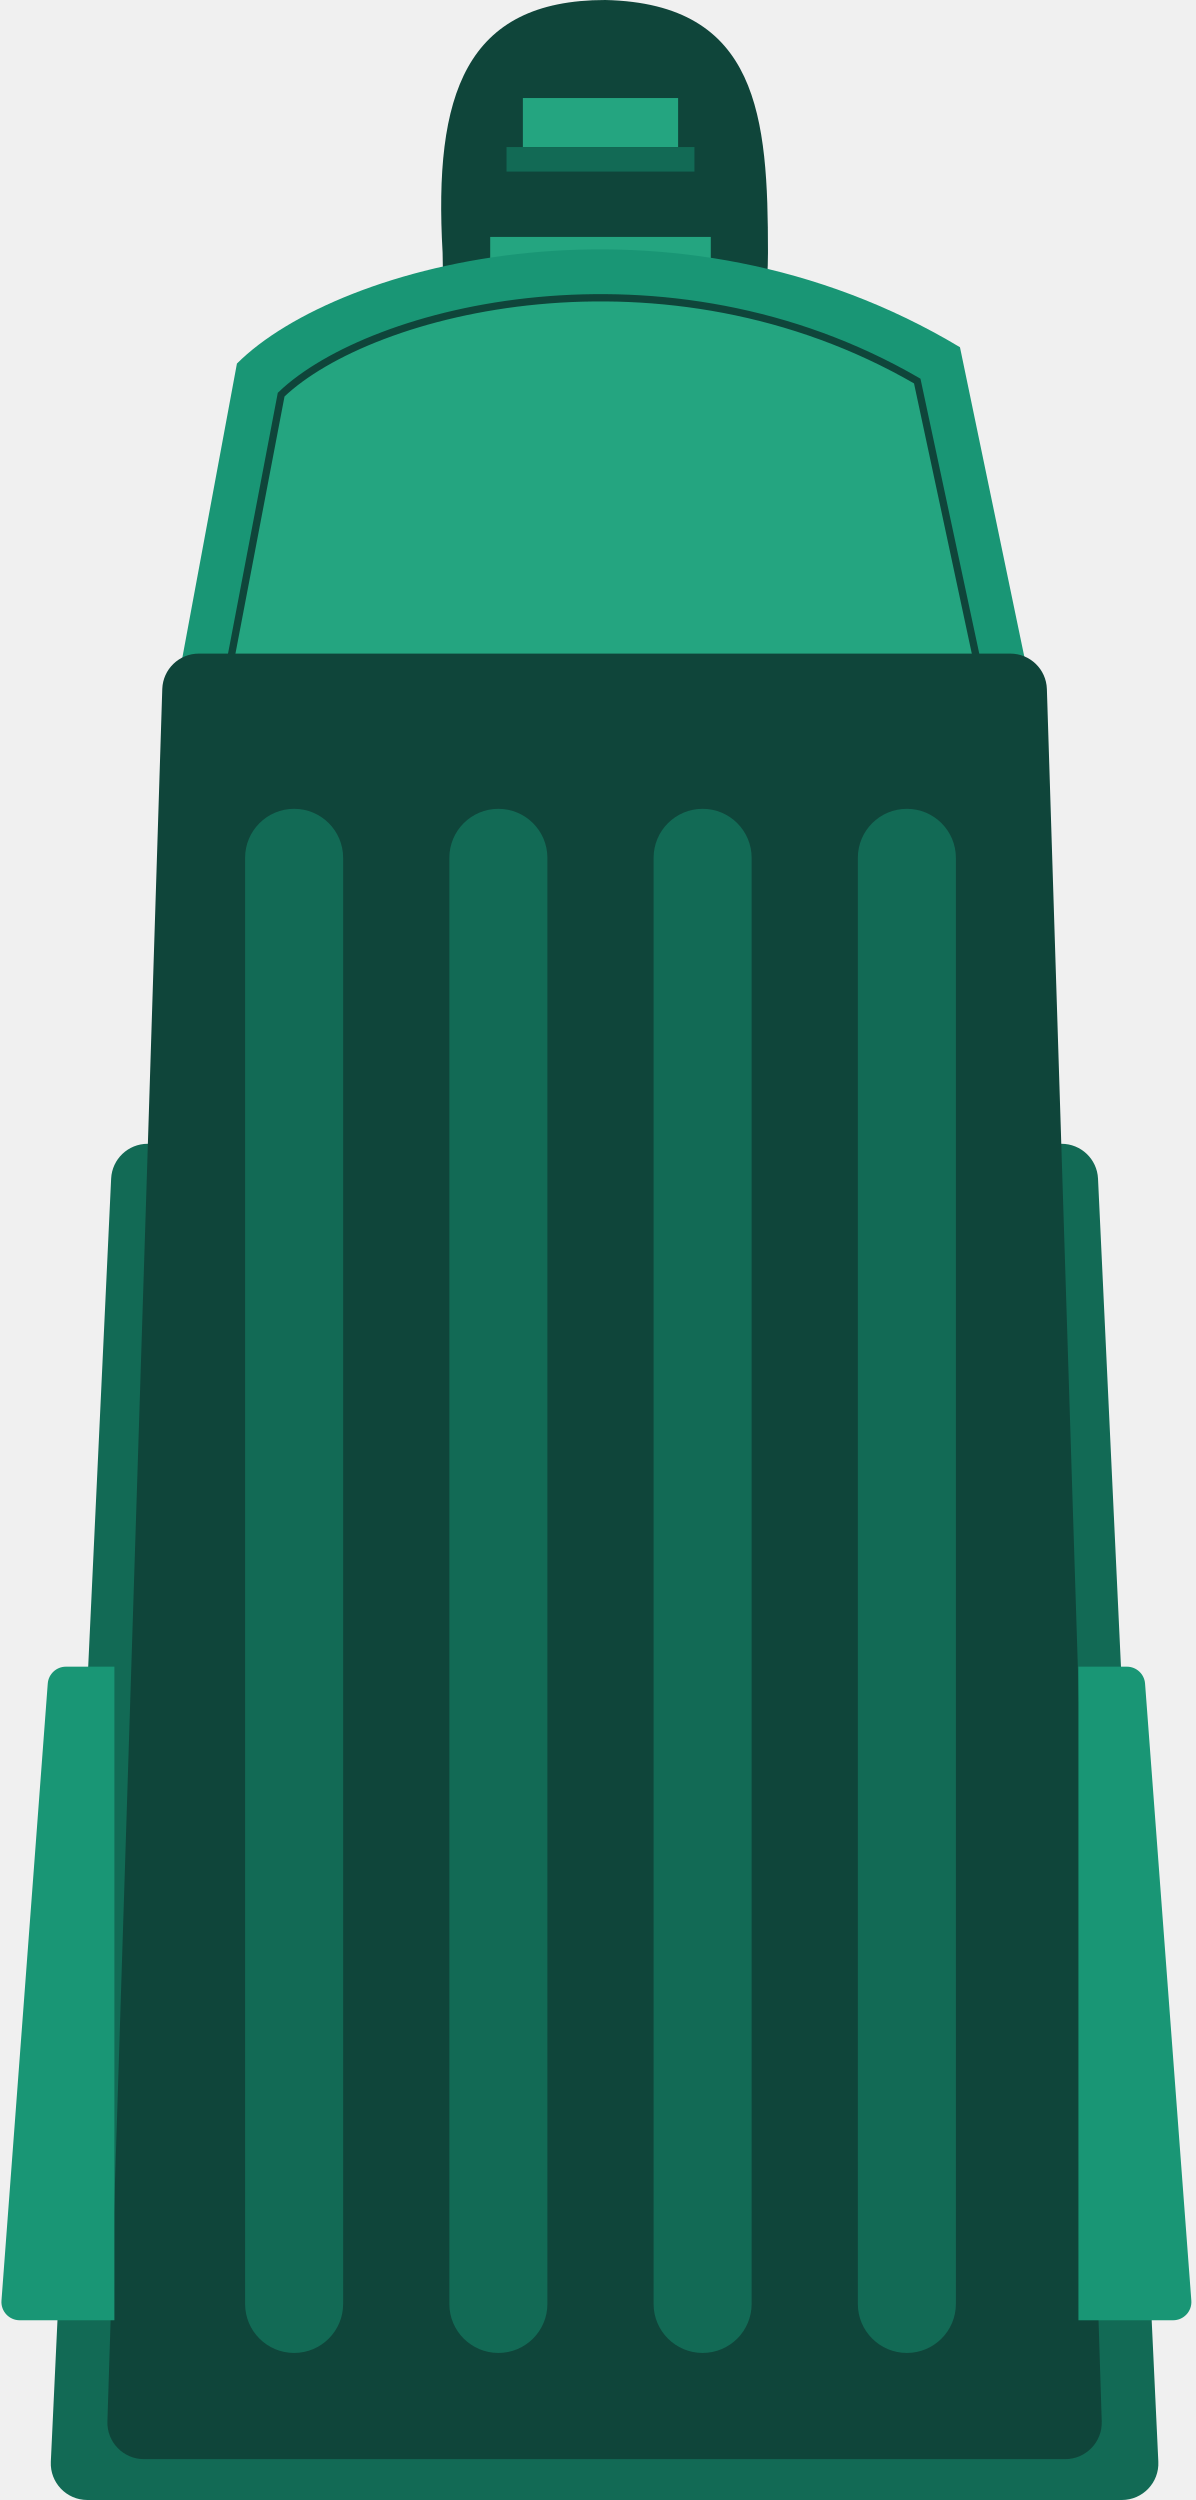
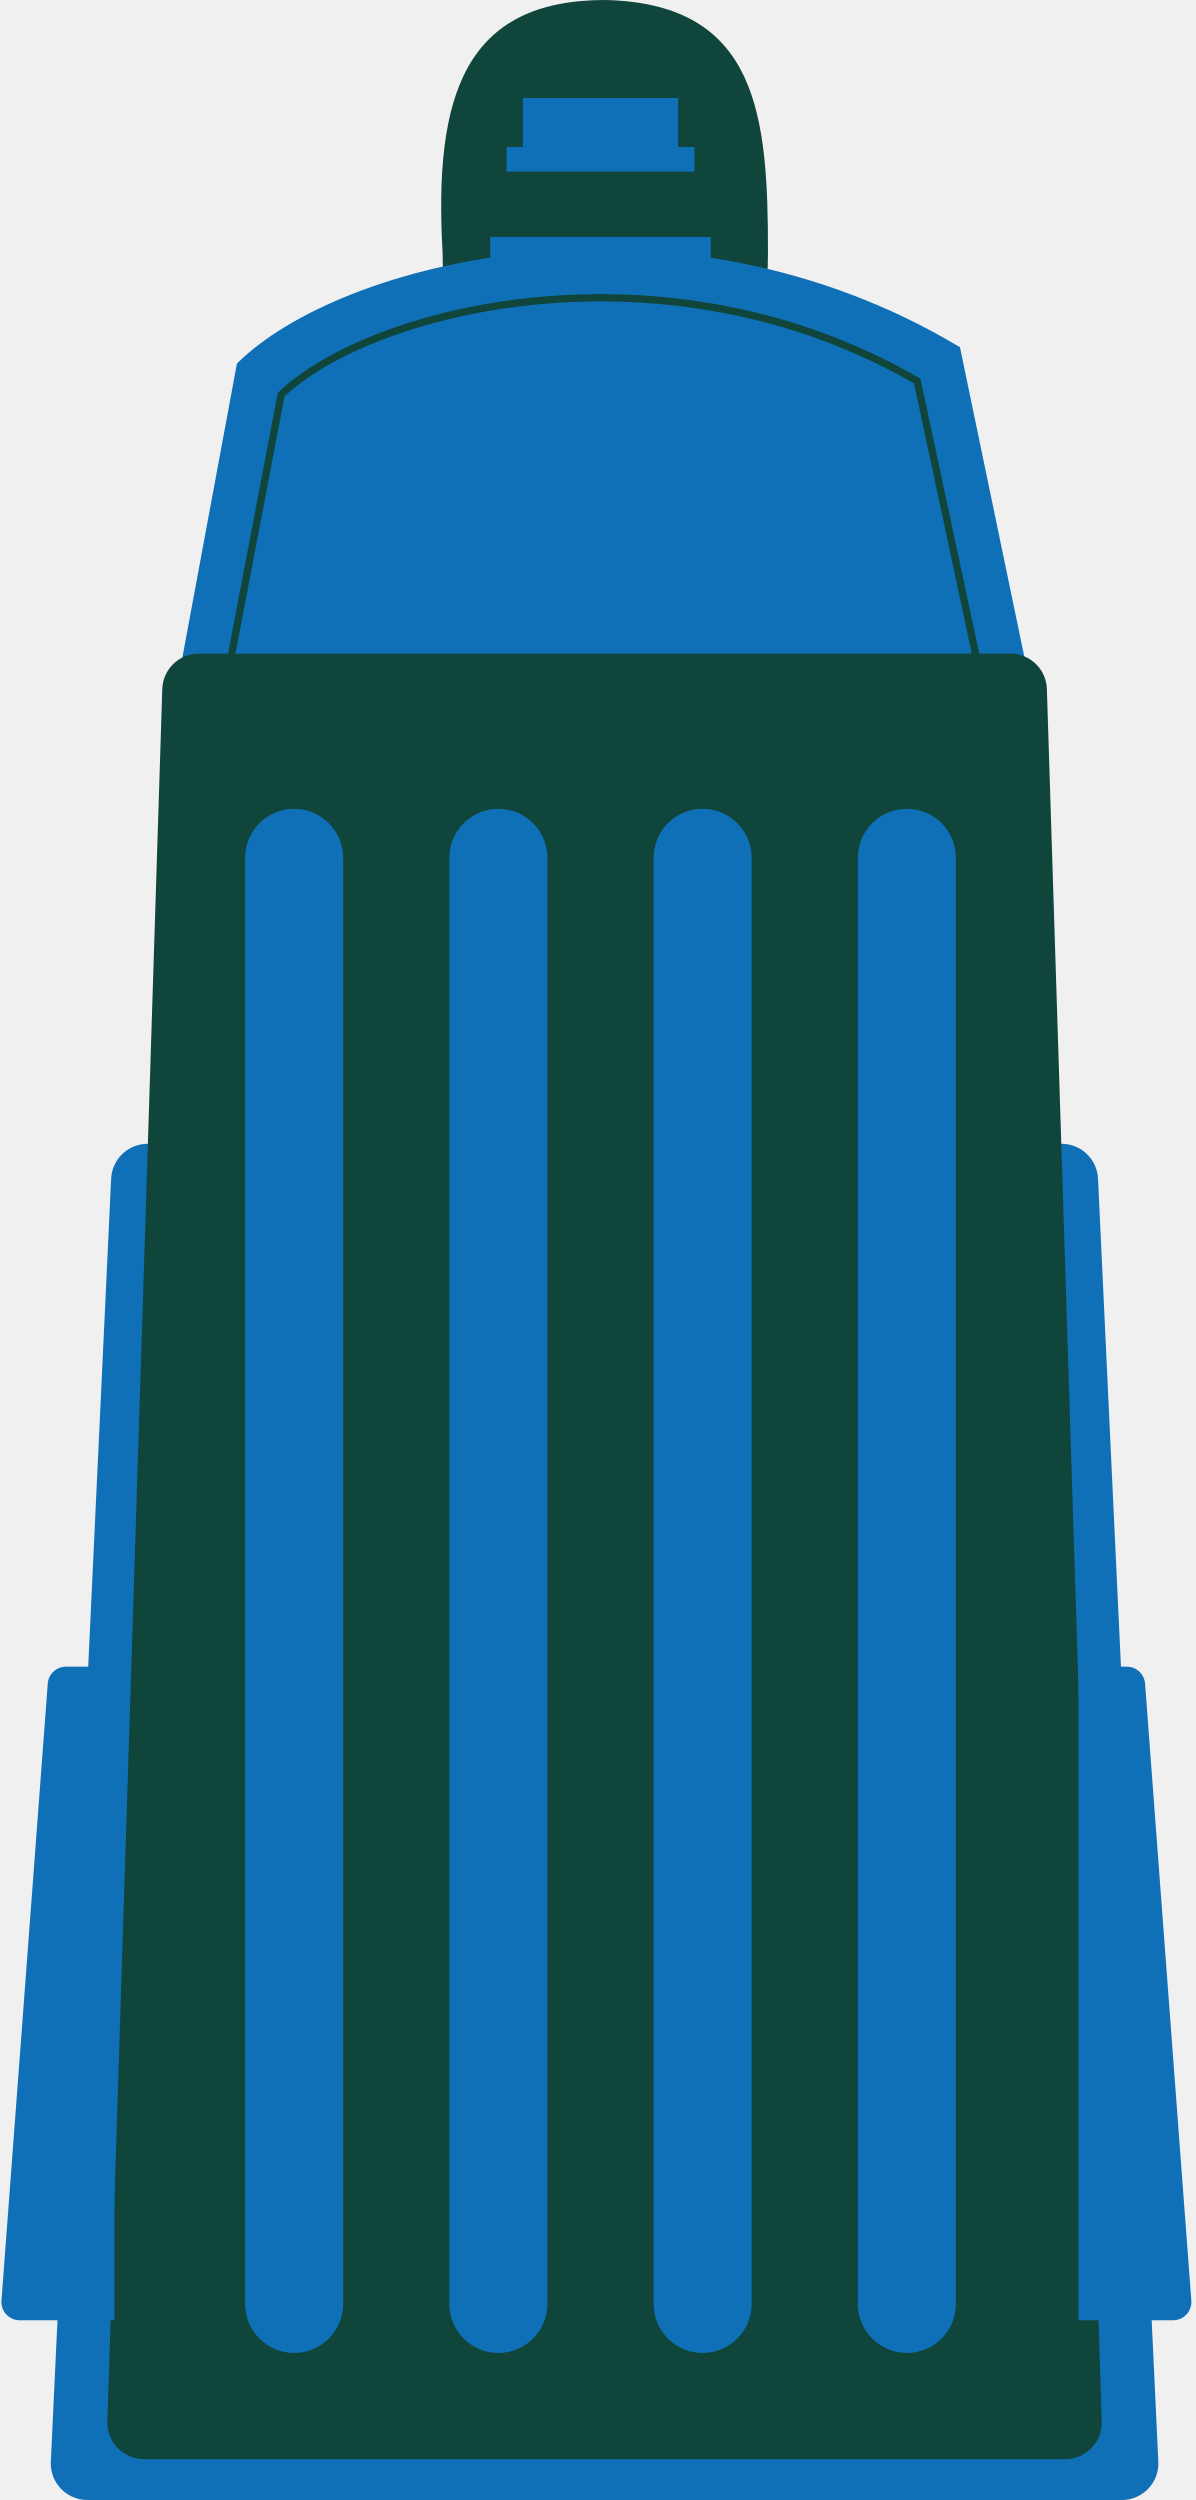
<svg xmlns="http://www.w3.org/2000/svg" width="327" height="684" viewBox="0 0 327 684" fill="none">
  <g clip-path="url(#clip0_5191_5530)">
    <path d="M165.607 136.353C141.024 136.353 121.096 106.259 121.096 69.137C118.623 25.926 127.278 -9.17403e-05 165.607 -1.94543e-06C207.645 0.96 210.118 32.014 210.118 69.137C210.118 106.259 190.189 136.353 165.607 136.353Z" fill="#0F453A" />
-     <rect x="185.53" y="26.824" width="13.412" height="42.471" transform="rotate(90 185.53 26.8237)" fill="#24A580" />
-     <rect x="190" y="40.235" width="6.706" height="51.412" transform="rotate(90 190 40.2354)" fill="#126A55" />
-     <rect x="194.471" y="64.824" width="6.706" height="60.353" transform="rotate(90 194.471 64.8237)" fill="#24A580" />
-     <path d="M286.118 207.883L262.647 95C184.412 48.059 92.765 71.53 64.824 99.472L44.706 207.883L286.118 207.883Z" fill="#199675" />
-     <path d="M147.25 82.27C179.128 79.278 216.504 84.277 250.958 104.254L271.47 200.177L59.327 200.177L76.923 107.976C89.213 96.203 115.406 85.259 147.25 82.27Z" fill="#24A580" stroke="#0F453A" stroke-width="2" />
-     <path d="M290.428 312.941C295.769 312.941 300.166 317.137 300.417 322.472L316.92 673.531C317.188 679.232 312.638 684 306.931 684L23.893 684C18.186 684 13.636 679.232 13.904 673.531L30.407 322.472C30.657 317.137 35.055 312.941 40.395 312.941L290.428 312.941Z" fill="#126A55" />
+     <rect x="185.53" y="26.824" width="13.412" height="42.471" transform="rotate(90 185.53 26.8237)" fill="#1070b7" />
+     <rect x="190" y="40.235" width="6.706" height="51.412" transform="rotate(90 190 40.2354)" fill="#1070b7" />
+     <rect x="194.471" y="64.824" width="6.706" height="60.353" transform="rotate(90 194.471 64.8237)" fill="#1070b7" />
+     <path d="M286.118 207.883L262.647 95C184.412 48.059 92.765 71.53 64.824 99.472L44.706 207.883L286.118 207.883Z" fill="#1070b7" />
+     <path d="M147.25 82.27C179.128 79.278 216.504 84.277 250.958 104.254L271.47 200.177L59.327 200.177L76.923 107.976C89.213 96.203 115.406 85.259 147.25 82.27Z" fill="#1070b7" stroke="#0F453A" stroke-width="2" />
+     <path d="M290.428 312.941C295.769 312.941 300.166 317.137 300.417 322.472L316.92 673.531C317.188 679.232 312.638 684 306.931 684L23.893 684C18.186 684 13.636 679.232 13.904 673.531L30.407 322.472C30.657 317.137 35.055 312.941 40.395 312.941L290.428 312.941Z" fill="#1070b7" />
    <path d="M276.43 178.824C281.829 178.824 286.254 183.11 286.425 188.507L301.438 662.507C301.617 668.151 297.09 672.824 291.443 672.824L39.381 672.824C33.734 672.824 29.207 668.151 29.386 662.507L44.399 188.507C44.57 183.11 48.995 178.824 54.394 178.824L276.43 178.824Z" fill="#0F453A" />
-     <rect x="261.53" y="221.294" width="422.471" height="26.823" rx="13.412" transform="rotate(90 261.53 221.294)" fill="#126A55" />
-     <rect x="205.647" y="221.294" width="422.471" height="26.823" rx="13.412" transform="rotate(90 205.647 221.294)" fill="#126A55" />
-     <rect x="149.765" y="221.294" width="422.471" height="26.823" rx="13.412" transform="rotate(90 149.765 221.294)" fill="#126A55" />
-     <rect x="93.882" y="221.294" width="422.471" height="26.823" rx="13.412" transform="rotate(90 93.8823 221.294)" fill="#126A55" />
-     <path d="M308.302 456C310.919 456 313.093 458.017 313.288 460.626L325.95 629.45C326.168 632.35 323.873 634.824 320.964 634.824L295.059 634.824L295.059 456L308.302 456Z" fill="#199675" />
-     <path d="M18.051 456C15.434 456 13.261 458.017 13.065 460.626L0.403 629.45C0.185 632.35 2.48 634.824 5.389 634.824L31.294 634.824L31.294 456L18.051 456Z" fill="#199675" />
+     <rect x="261.53" y="221.294" width="422.471" height="26.823" rx="13.412" transform="rotate(90 261.53 221.294)" fill="#1070b7" />
+     <rect x="205.647" y="221.294" width="422.471" height="26.823" rx="13.412" transform="rotate(90 205.647 221.294)" fill="#1070b7" />
+     <rect x="149.765" y="221.294" width="422.471" height="26.823" rx="13.412" transform="rotate(90 149.765 221.294)" fill="#1070b7" />
+     <rect x="93.882" y="221.294" width="422.471" height="26.823" rx="13.412" transform="rotate(90 93.8823 221.294)" fill="#1070b7" />
+     <path d="M308.302 456C310.919 456 313.093 458.017 313.288 460.626L325.95 629.45C326.168 632.35 323.873 634.824 320.964 634.824L295.059 634.824L295.059 456L308.302 456Z" fill="#1070b7" />
+     <path d="M18.051 456C15.434 456 13.261 458.017 13.065 460.626L0.403 629.45C0.185 632.35 2.48 634.824 5.389 634.824L31.294 634.824L31.294 456L18.051 456Z" fill="#1070b7" />
  </g>
  <defs>
    <clipPath id="clip0_5191_5530">
      <rect width="326.353" height="684" fill="white" />
    </clipPath>
  </defs>
</svg>
